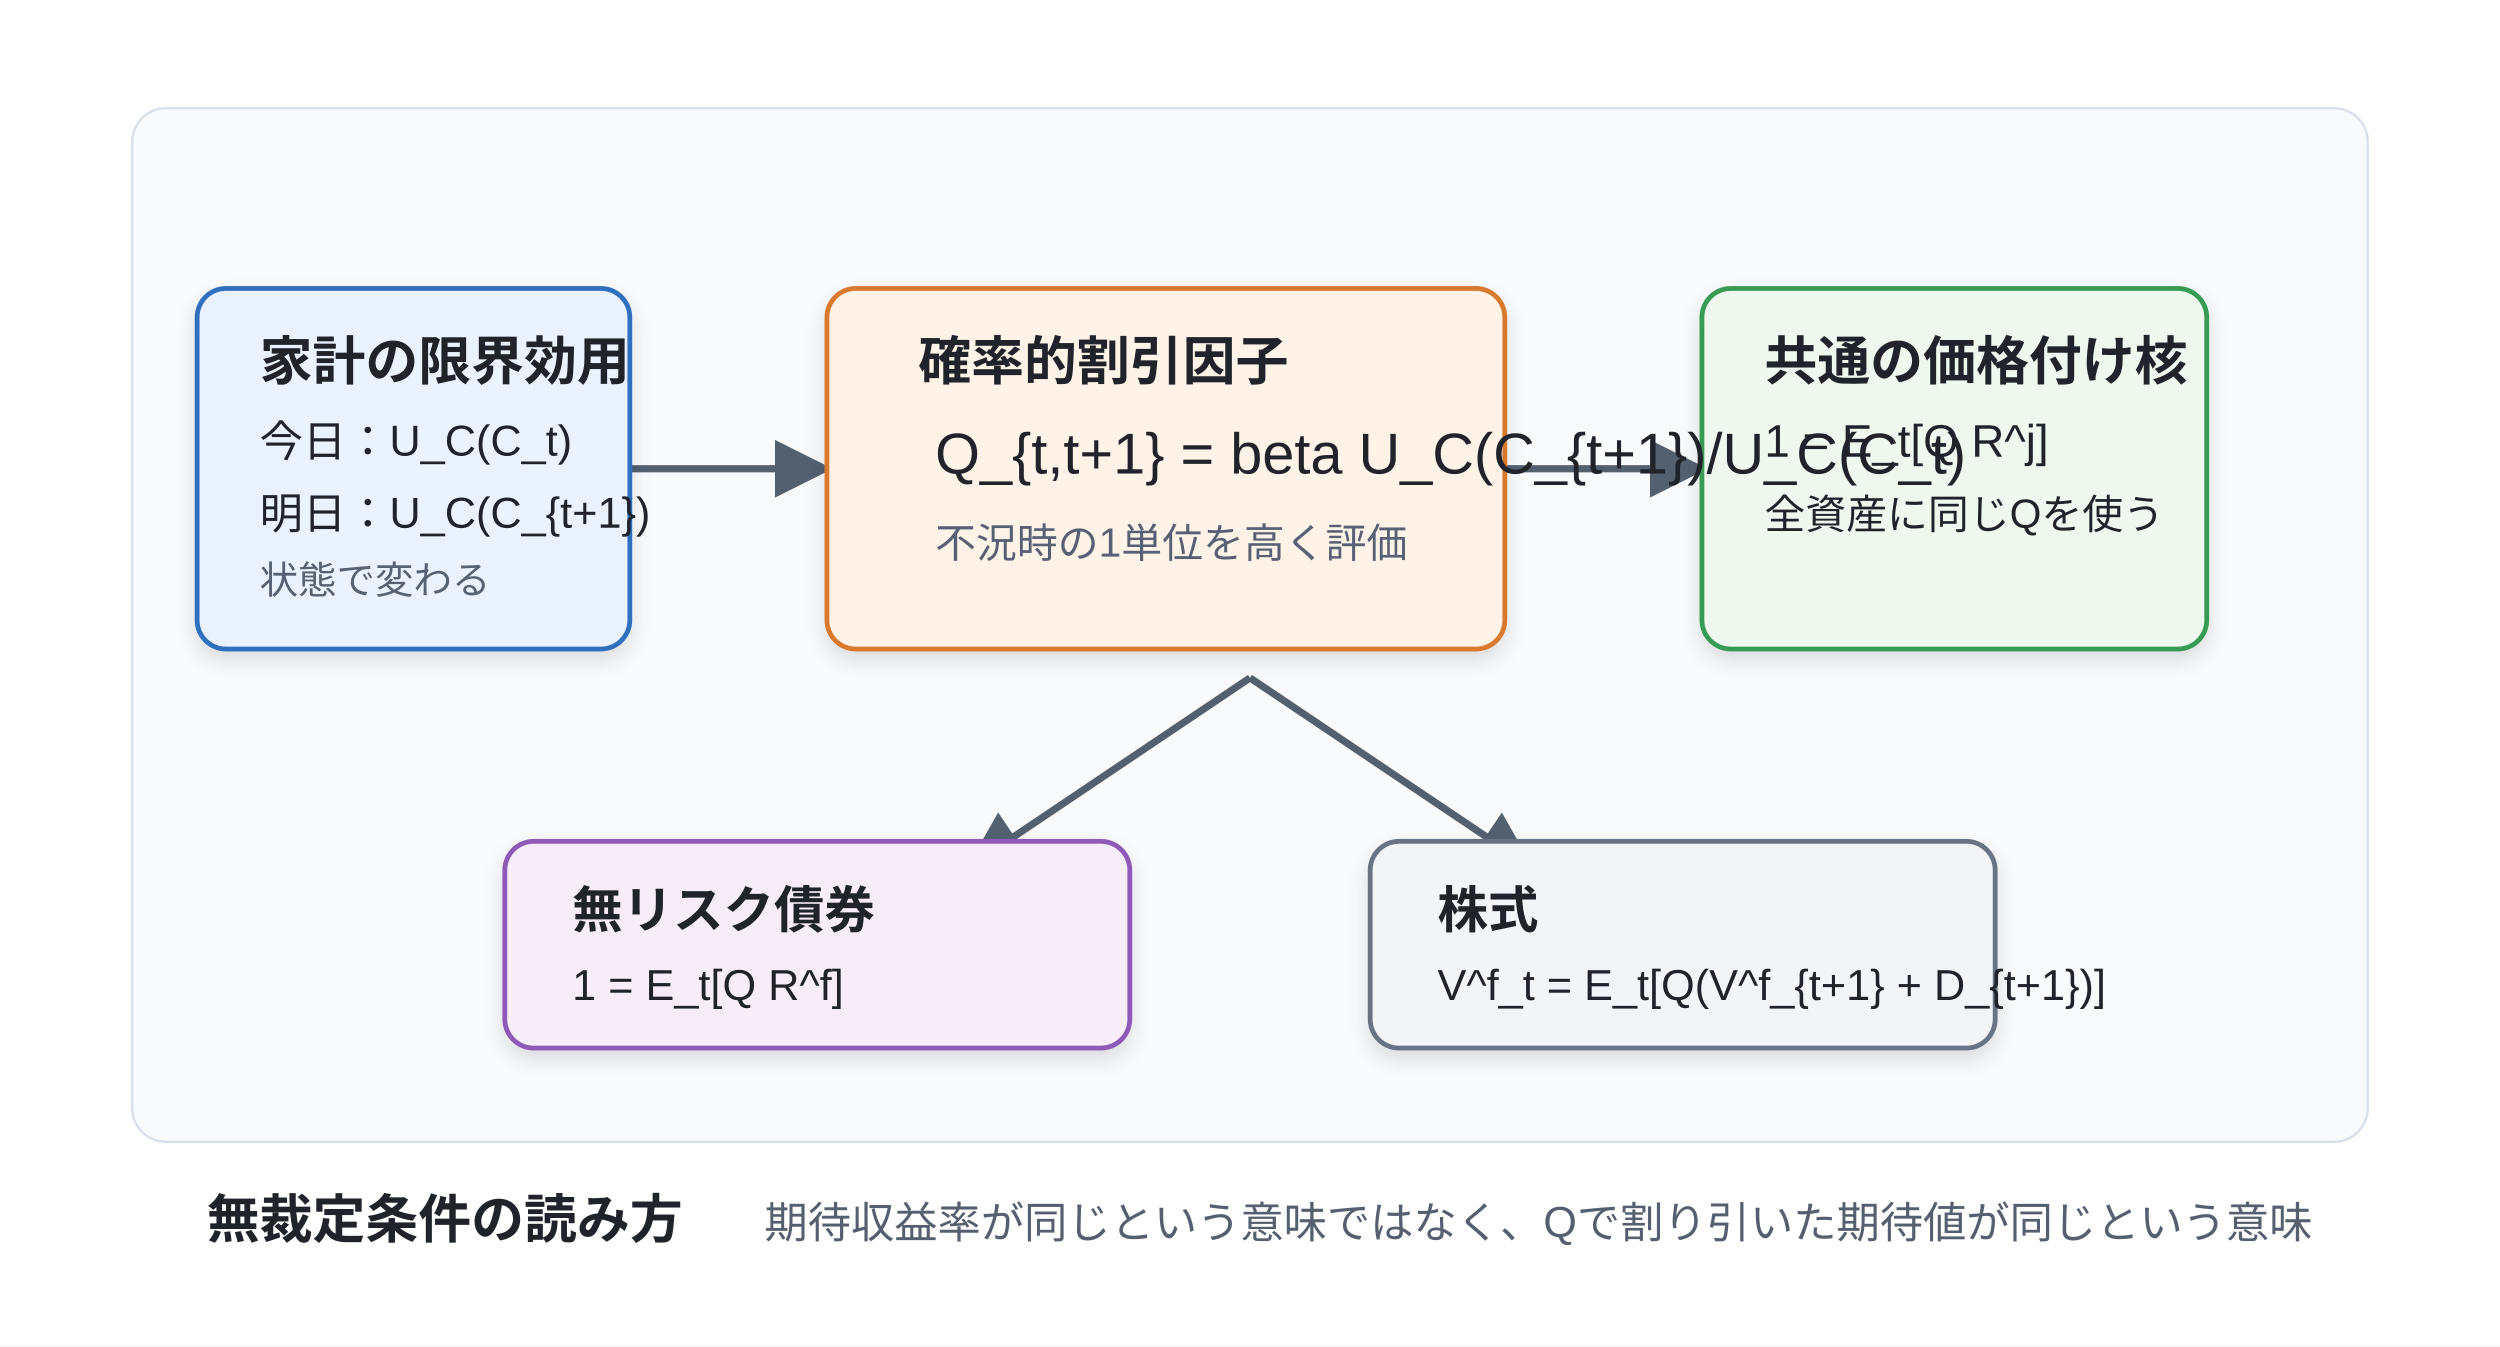
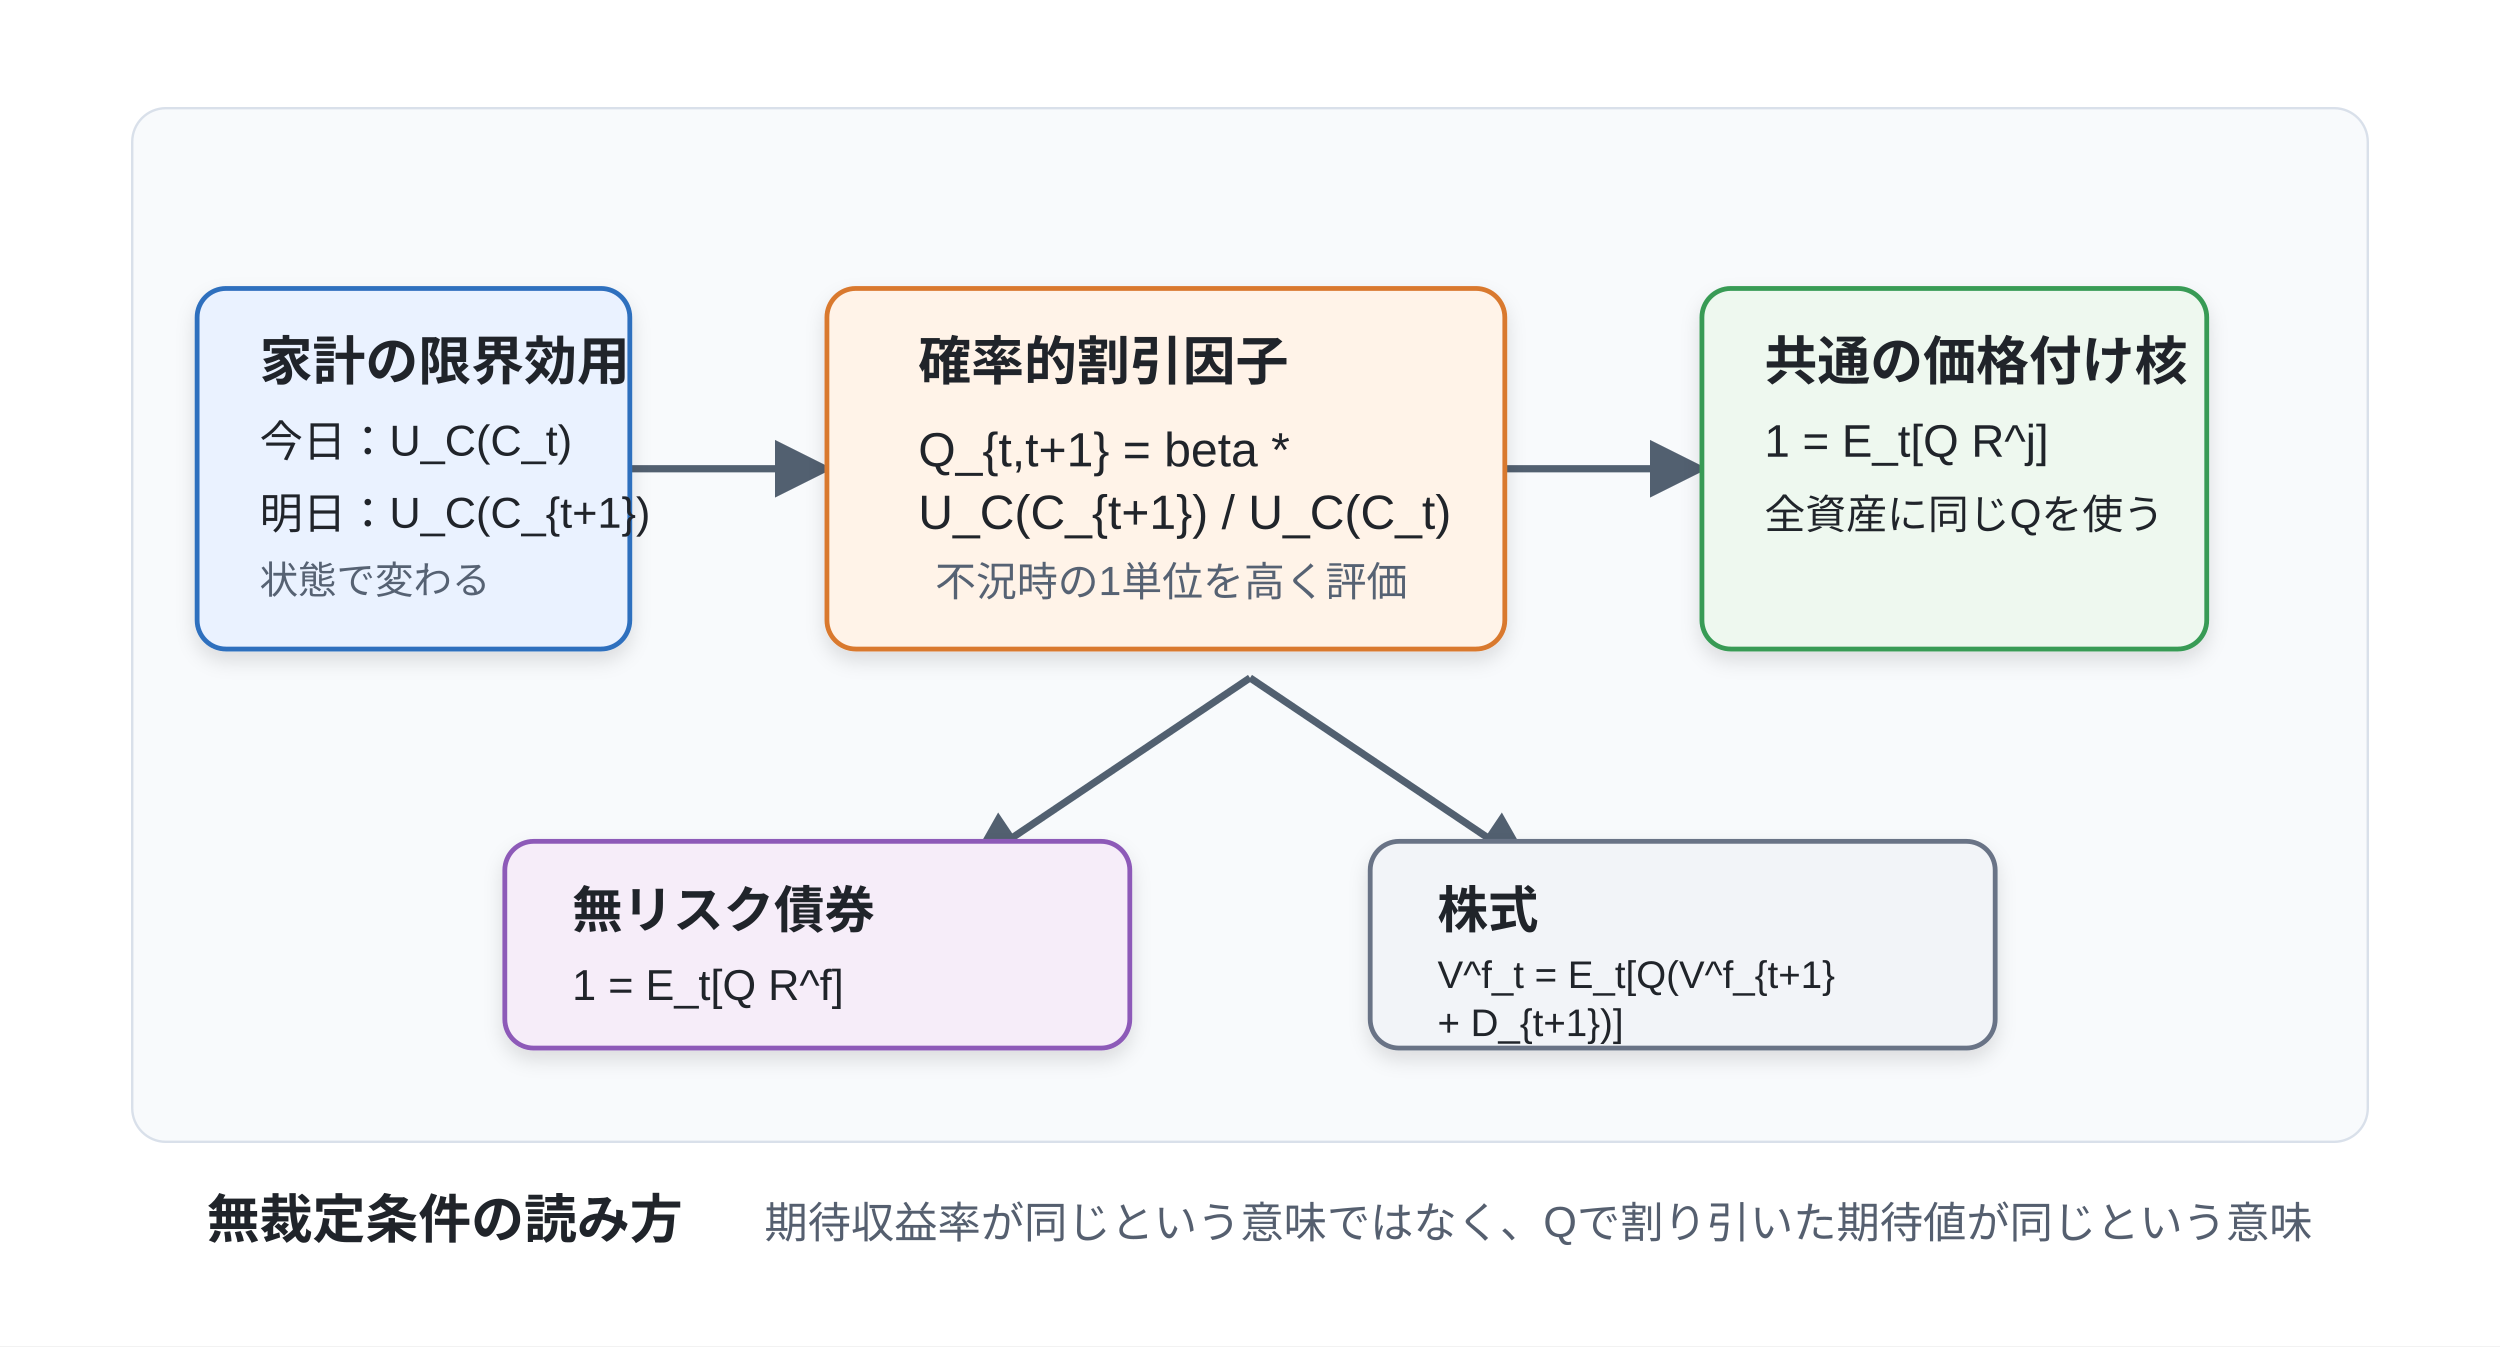
<svg xmlns="http://www.w3.org/2000/svg" width="1040" height="560" viewBox="0 0 1040 560" role="img" aria-labelledby="title desc">
  <defs>
    <marker id="arrow" viewBox="0 0 10 10" refX="9" refY="5" markerWidth="8" markerHeight="8" orient="auto">
      <path d="M 0 0 L 10 5 L 0 10 z" fill="#526070" />
    </marker>
    <filter id="shadow" x="-8%" y="-8%" width="116%" height="116%">
      <feDropShadow dx="0" dy="4" stdDeviation="4" flood-color="#000000" flood-opacity="0.12" />
    </filter>
  </defs>
  <rect width="1040" height="560" fill="#ffffff" />
  <rect x="55" y="45" width="930" height="430" rx="14" fill="#f8fafc" stroke="#d9e0ea" />
  <g stroke="#526070" stroke-width="3" fill="none" marker-end="url(#arrow)">
    <line x1="262" y1="195" x2="344" y2="195" />
    <line x1="626" y1="195" x2="708" y2="195" />
    <path d="M 520 282 L 404 360" />
    <path d="M 520 282 L 636 360" />
  </g>
  <g font-family="Arial, 'Hiragino Sans', 'Yu Gothic', sans-serif" filter="url(#shadow)">
    <rect x="82" y="120" width="180" height="150" rx="12" fill="#eaf2ff" stroke="#2f6fbe" stroke-width="2" />
    <rect x="344" y="120" width="282" height="150" rx="12" fill="#fff3e8" stroke="#d9792f" stroke-width="2" />
    <rect x="708" y="120" width="210" height="150" rx="12" fill="#eef8ef" stroke="#379b55" stroke-width="2" />
    <rect x="210" y="350" width="260" height="86" rx="12" fill="#f6edf9" stroke="#8d5ab8" stroke-width="2" />
    <rect x="570" y="350" width="260" height="86" rx="12" fill="#f2f4f8" stroke="#697386" stroke-width="2" />
  </g>
  <g font-family="Arial, 'Hiragino Sans', 'Yu Gothic', sans-serif" fill="#20242a">
    <text x="108" y="158" font-size="22" font-weight="700">家計の限界効用</text>
    <text x="108" y="190" font-size="18">今日：U_C(C_t)</text>
    <text x="108" y="220" font-size="18">明日：U_C(C_{t+1})</text>
    <text x="108" y="247" font-size="16" fill="#566273">状態で変わる</text>
    <text x="382" y="158" font-size="22" font-weight="700">確率的割引因子</text>
-     <text x="389" y="197" font-size="24" fill="#20242a">Q_{t,t+1} = beta U_C(C_{t+1})/U_C(C_t)</text>
-     <text x="389" y="232" font-size="17" fill="#566273">不況時の1単位を高く評価</text>
+     <text x="382" y="194" font-size="20" fill="#20242a">Q_{t,t+1} = beta *</text>
+     <text x="382" y="220" font-size="20" fill="#20242a">U_C(C_{t+1}) / U_C(C_t)</text>
+     <text x="389" y="248" font-size="17" fill="#566273">不況時の1単位を高く評価</text>
    <text x="734" y="158" font-size="22" font-weight="700">共通の価格付け核</text>
    <text x="734" y="190" font-size="19">1 = E_t[Q R^j]</text>
    <text x="734" y="220" font-size="17">全資産に同じQを使う</text>
    <text x="238" y="386" font-size="21" font-weight="700">無リスク債券</text>
    <text x="238" y="416" font-size="18">1 = E_t[Q R^f]</text>
    <text x="598" y="386" font-size="21" font-weight="700">株式</text>
-     <text x="598" y="416" font-size="18">V^f_t = E_t[Q(V^f_{t+1} + D_{t+1})]</text>
+     <text x="598" y="411" font-size="16">V^f_t = E_t[Q(V^f_{t+1}</text>
+     <text x="598" y="431" font-size="16">+ D_{t+1})]</text>
    <text x="86" y="515" font-size="22" font-weight="700">無裁定条件の読み方</text>
    <text x="318" y="515" font-size="18" fill="#555f6f">期待収益率が同じという意味ではなく、Qで割り引いた期待値が同じという意味</text>
  </g>
</svg>
